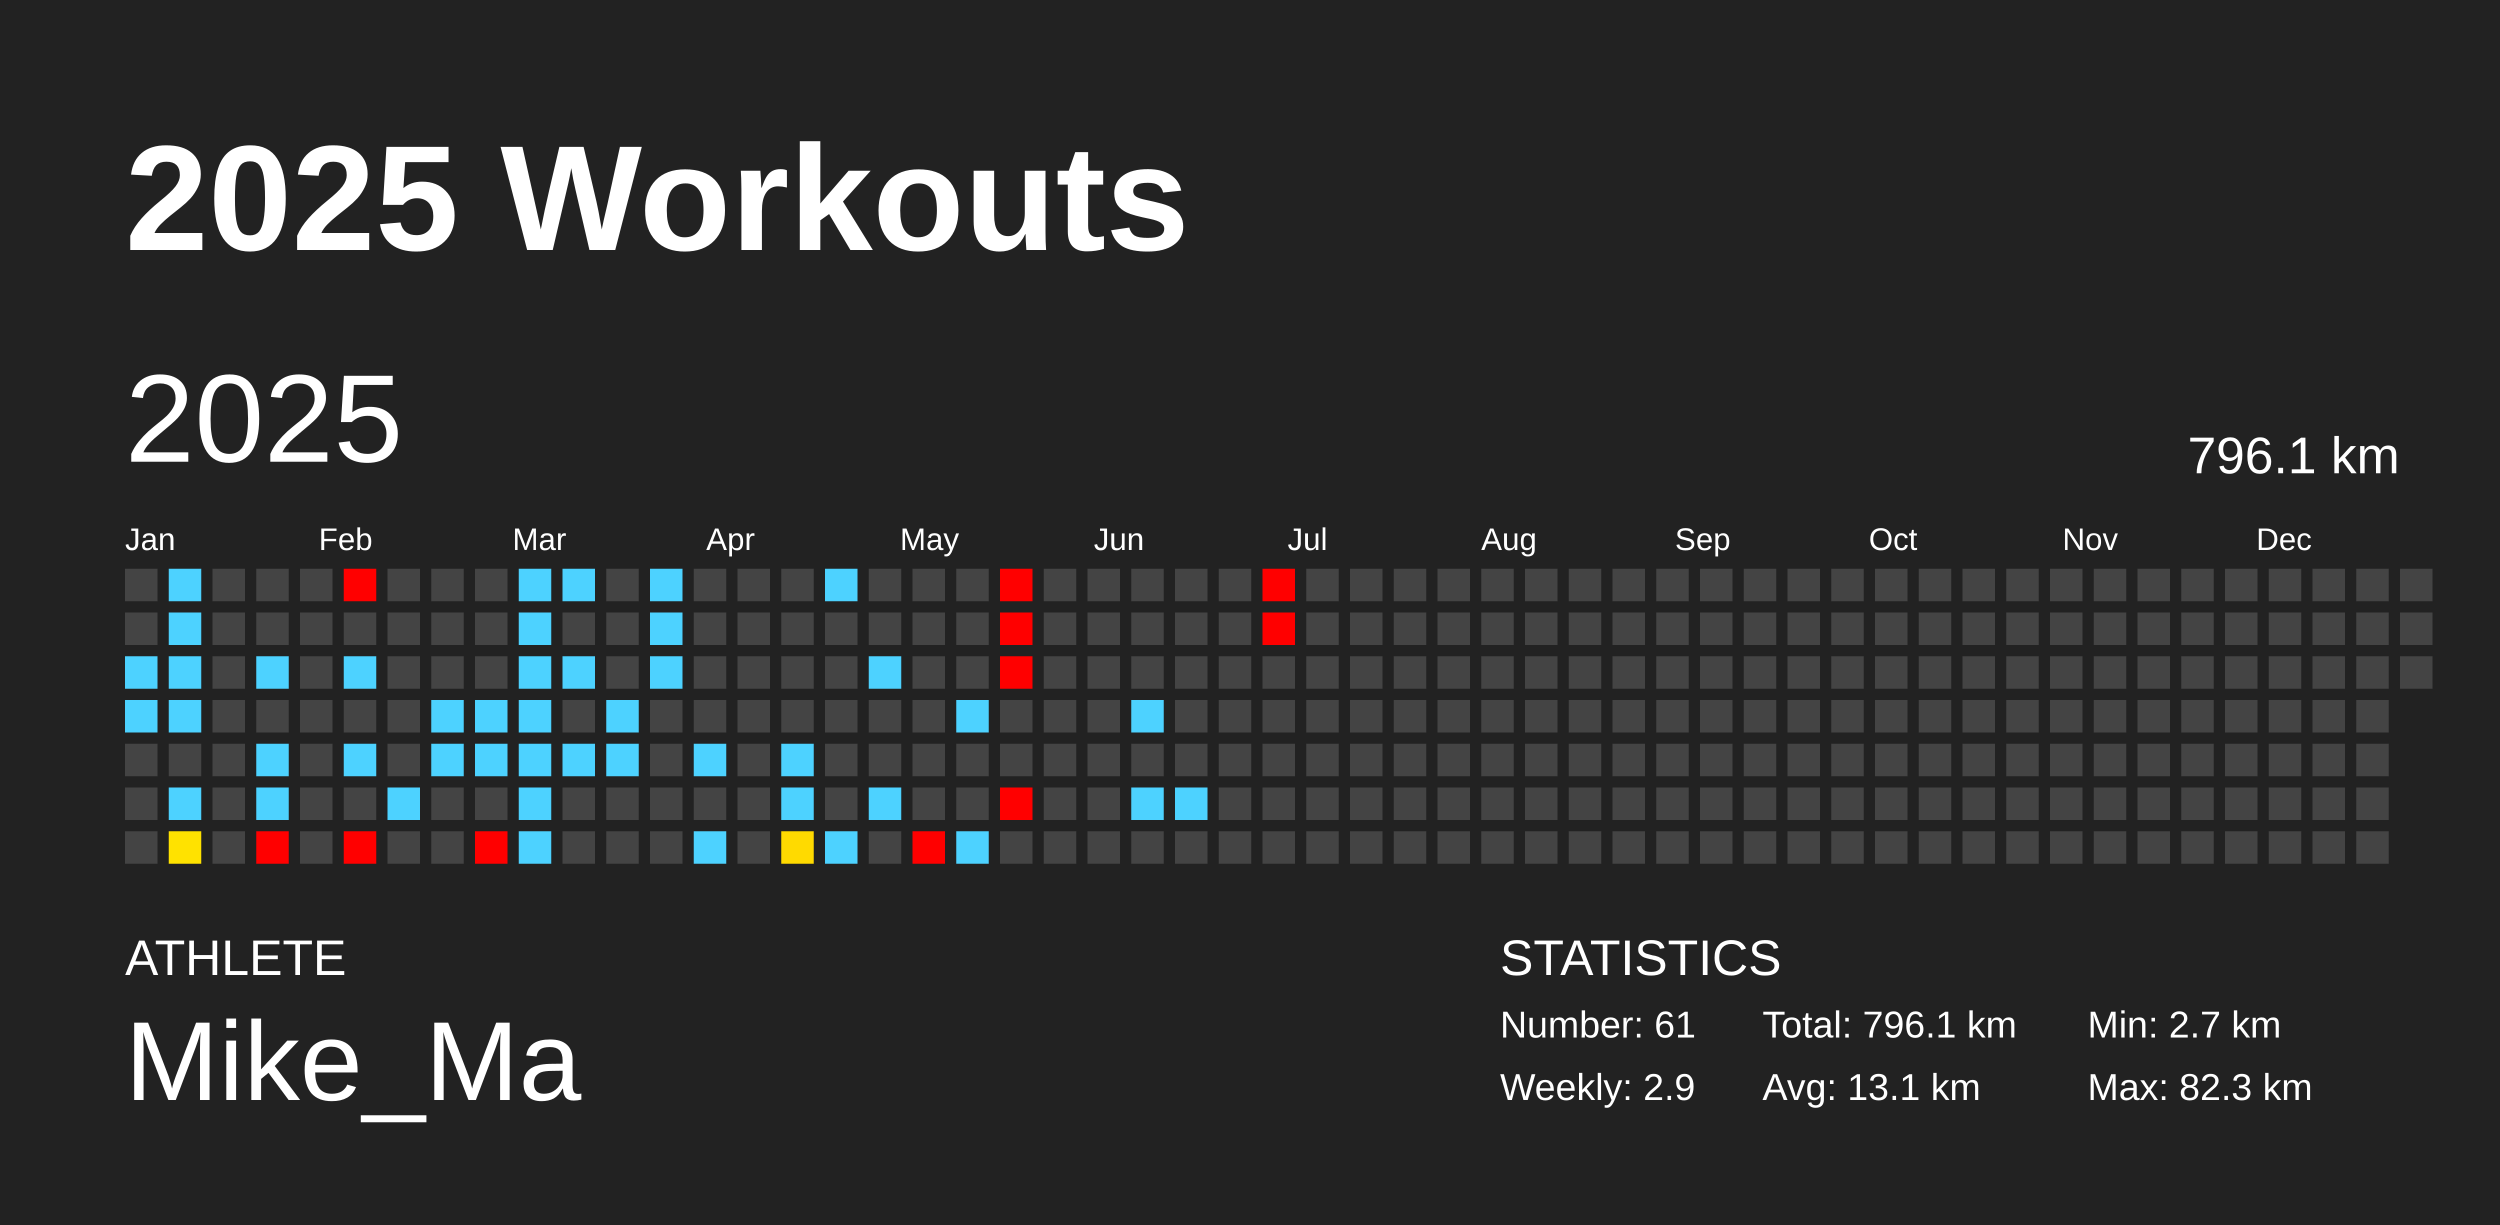
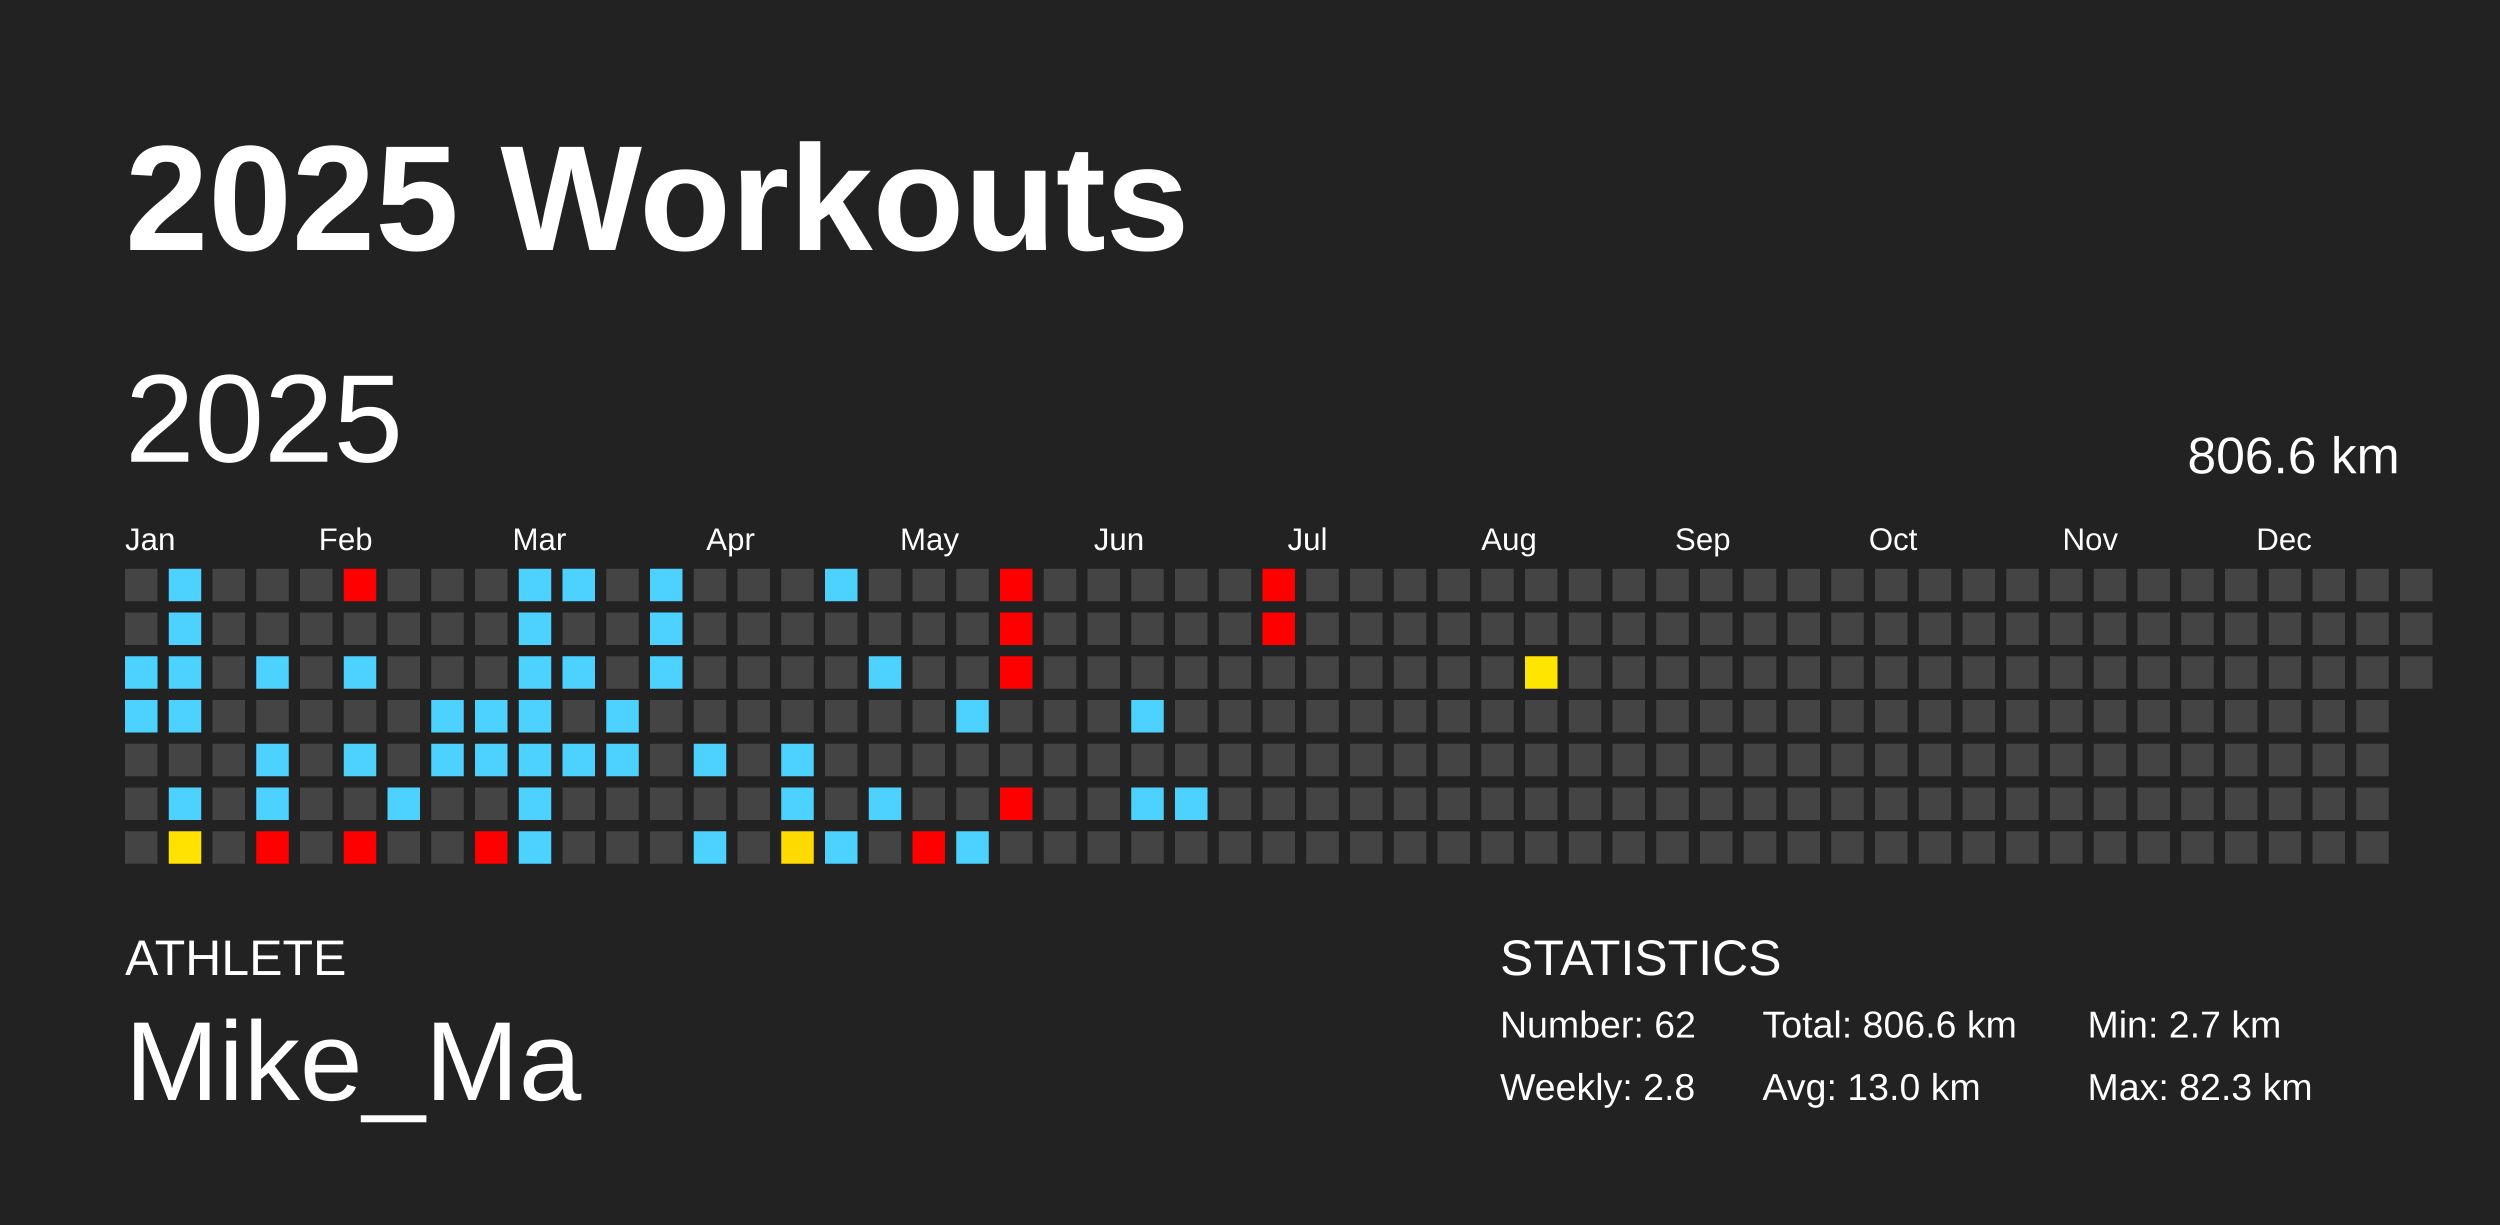
<svg xmlns="http://www.w3.org/2000/svg" baseProfile="full" height="98mm" version="1.1" viewBox="0,0,200,98" width="200mm">
  <defs />
  <rect fill="#222222" height="98" width="200" x="0" y="0" />
  <text fill="#FFFFFF" style="font-size:12px; font-family:Arial; font-weight:bold;" x="10" y="20">2025 Workouts</text>
  <text fill="#FFFFFF" style="font-size:4px; font-family:Arial" x="10" y="78">ATHLETE</text>
  <text fill="#FFFFFF" style="font-size:9px; font-family:Arial" x="10" y="88">Mike_Ma</text>
  <text fill="#FFFFFF" style="font-size:4px; font-family:Arial" x="120" y="78">STATISTICS</text>
-   <text fill="#FFFFFF" style="font-size:3px; font-family:Arial" x="120" y="83">Number: 61</text>
-   <text fill="#FFFFFF" style="font-size:3px; font-family:Arial" x="120" y="88">Weekly: 2.9</text>
-   <text fill="#FFFFFF" style="font-size:3px; font-family:Arial" x="141" y="83">Total: 796.1 km</text>
-   <text fill="#FFFFFF" style="font-size:3px; font-family:Arial" x="141" y="88">Avg: 13.1 km</text>
+   <text fill="#FFFFFF" style="font-size:3px; font-family:Arial" x="120" y="83">Number: 62</text>
+   <text fill="#FFFFFF" style="font-size:3px; font-family:Arial" x="120" y="88">Weekly: 2.8</text>
+   <text fill="#FFFFFF" style="font-size:3px; font-family:Arial" x="141" y="83">Total: 806.6 km</text>
+   <text fill="#FFFFFF" style="font-size:3px; font-family:Arial" x="141" y="88">Avg: 13.0 km</text>
  <text fill="#FFFFFF" style="font-size:3px; font-family:Arial" x="167" y="83">Min: 2.7 km</text>
  <text fill="#FFFFFF" style="font-size:3px; font-family:Arial" x="167" y="88">Max: 82.3 km</text>
  <text dominant-baseline="hanging" fill="#FFFFFF" style="font-size:10.0px; font-family:Arial;" x="10" y="30">2025</text>
-   <text dominant-baseline="hanging" fill="#FFFFFF" style="font-size:4.125px; font-family:Arial;" x="175" y="35">796.1 km</text>
+   <text dominant-baseline="hanging" fill="#FFFFFF" style="font-size:4.125px; font-family:Arial;" x="175" y="35">806.6 km</text>
  <text fill="#FFFFFF" style="font-size:2.5px; font-family:Arial" x="10.0" y="44">Jan</text>
  <text fill="#FFFFFF" style="font-size:2.5px; font-family:Arial" x="25.5" y="44">Feb</text>
  <text fill="#FFFFFF" style="font-size:2.5px; font-family:Arial" x="41.0" y="44">Mar</text>
  <text fill="#FFFFFF" style="font-size:2.5px; font-family:Arial" x="56.5" y="44">Apr</text>
  <text fill="#FFFFFF" style="font-size:2.5px; font-family:Arial" x="72.0" y="44">May</text>
  <text fill="#FFFFFF" style="font-size:2.5px; font-family:Arial" x="87.5" y="44">Jun</text>
  <text fill="#FFFFFF" style="font-size:2.5px; font-family:Arial" x="103.0" y="44">Jul</text>
  <text fill="#FFFFFF" style="font-size:2.5px; font-family:Arial" x="118.5" y="44">Aug</text>
  <text fill="#FFFFFF" style="font-size:2.5px; font-family:Arial" x="134.0" y="44">Sep</text>
  <text fill="#FFFFFF" style="font-size:2.5px; font-family:Arial" x="149.5" y="44">Oct</text>
  <text fill="#FFFFFF" style="font-size:2.5px; font-family:Arial" x="165.0" y="44">Nov</text>
  <text fill="#FFFFFF" style="font-size:2.5px; font-family:Arial" x="180.5" y="44">Dec</text>
  <rect fill="#444444" height="2.6" width="2.6" x="10.0" y="45.5" />
  <rect fill="#444444" height="2.6" width="2.6" x="10.0" y="49.0" />
  <rect fill="#4dd2ff" height="2.6" width="2.6" x="10.0" y="52.5" />
  <rect fill="#4dd2ff" height="2.6" width="2.6" x="10.0" y="56.0" />
  <rect fill="#444444" height="2.6" width="2.6" x="10.0" y="59.5" />
  <rect fill="#444444" height="2.6" width="2.6" x="10.0" y="63.0" />
  <rect fill="#444444" height="2.6" width="2.6" x="10.0" y="66.5" />
  <rect fill="#4dd2ff" height="2.6" width="2.6" x="13.5" y="45.5" />
  <rect fill="#4dd2ff" height="2.6" width="2.6" x="13.5" y="49.0" />
  <rect fill="#4dd2ff" height="2.6" width="2.6" x="13.5" y="52.5" />
  <rect fill="#4dd2ff" height="2.6" width="2.6" x="13.5" y="56.0" />
  <rect fill="#444444" height="2.6" width="2.6" x="13.5" y="59.5" />
  <rect fill="#4dd2ff" height="2.6" width="2.6" x="13.5" y="63.0" />
  <rect fill="#ffe200" height="2.6" width="2.6" x="13.5" y="66.5" />
  <rect fill="#444444" height="2.6" width="2.6" x="17.0" y="45.5" />
  <rect fill="#444444" height="2.6" width="2.6" x="17.0" y="49.0" />
  <rect fill="#444444" height="2.6" width="2.6" x="17.0" y="52.5" />
  <rect fill="#444444" height="2.6" width="2.6" x="17.0" y="56.0" />
  <rect fill="#444444" height="2.6" width="2.6" x="17.0" y="59.5" />
  <rect fill="#444444" height="2.6" width="2.6" x="17.0" y="63.0" />
  <rect fill="#444444" height="2.6" width="2.6" x="17.0" y="66.5" />
  <rect fill="#444444" height="2.6" width="2.6" x="20.5" y="45.5" />
  <rect fill="#444444" height="2.6" width="2.6" x="20.5" y="49.0" />
  <rect fill="#4dd2ff" height="2.6" width="2.6" x="20.5" y="52.5" />
  <rect fill="#444444" height="2.6" width="2.6" x="20.5" y="56.0" />
  <rect fill="#4dd2ff" height="2.6" width="2.6" x="20.5" y="59.5" />
  <rect fill="#4dd2ff" height="2.6" width="2.6" x="20.5" y="63.0" />
  <rect fill="red" height="2.6" width="2.6" x="20.5" y="66.5" />
  <rect fill="#444444" height="2.6" width="2.6" x="24.0" y="45.5" />
  <rect fill="#444444" height="2.6" width="2.6" x="24.0" y="49.0" />
  <rect fill="#444444" height="2.6" width="2.6" x="24.0" y="52.5" />
  <rect fill="#444444" height="2.6" width="2.6" x="24.0" y="56.0" />
  <rect fill="#444444" height="2.6" width="2.6" x="24.0" y="59.5" />
  <rect fill="#444444" height="2.6" width="2.6" x="24.0" y="63.0" />
  <rect fill="#444444" height="2.6" width="2.6" x="24.0" y="66.5" />
  <rect fill="red" height="2.6" width="2.6" x="27.5" y="45.5" />
  <rect fill="#444444" height="2.6" width="2.6" x="27.5" y="49.0" />
  <rect fill="#4dd2ff" height="2.6" width="2.6" x="27.5" y="52.5" />
  <rect fill="#444444" height="2.6" width="2.6" x="27.5" y="56.0" />
  <rect fill="#4dd2ff" height="2.6" width="2.6" x="27.5" y="59.5" />
  <rect fill="#444444" height="2.6" width="2.6" x="27.5" y="63.0" />
  <rect fill="red" height="2.6" width="2.6" x="27.5" y="66.5" />
  <rect fill="#444444" height="2.6" width="2.6" x="31.0" y="45.5" />
  <rect fill="#444444" height="2.6" width="2.6" x="31.0" y="49.0" />
  <rect fill="#444444" height="2.6" width="2.6" x="31.0" y="52.5" />
  <rect fill="#444444" height="2.6" width="2.6" x="31.0" y="56.0" />
  <rect fill="#444444" height="2.6" width="2.6" x="31.0" y="59.5" />
  <rect fill="#4dd2ff" height="2.6" width="2.6" x="31.0" y="63.0" />
  <rect fill="#444444" height="2.6" width="2.6" x="31.0" y="66.5" />
  <rect fill="#444444" height="2.6" width="2.6" x="34.5" y="45.5" />
  <rect fill="#444444" height="2.6" width="2.6" x="34.5" y="49.0" />
  <rect fill="#444444" height="2.6" width="2.6" x="34.5" y="52.5" />
  <rect fill="#4dd2ff" height="2.6" width="2.6" x="34.5" y="56.0" />
  <rect fill="#4dd2ff" height="2.6" width="2.6" x="34.5" y="59.5" />
  <rect fill="#444444" height="2.6" width="2.6" x="34.5" y="63.0" />
  <rect fill="#444444" height="2.6" width="2.6" x="34.5" y="66.5" />
  <rect fill="#444444" height="2.6" width="2.6" x="38.0" y="45.5" />
  <rect fill="#444444" height="2.6" width="2.6" x="38.0" y="49.0" />
  <rect fill="#444444" height="2.6" width="2.6" x="38.0" y="52.5" />
  <rect fill="#4dd2ff" height="2.6" width="2.6" x="38.0" y="56.0" />
  <rect fill="#4dd2ff" height="2.6" width="2.6" x="38.0" y="59.5" />
  <rect fill="#444444" height="2.6" width="2.6" x="38.0" y="63.0" />
  <rect fill="red" height="2.6" width="2.6" x="38.0" y="66.5" />
  <rect fill="#4dd2ff" height="2.6" width="2.6" x="41.5" y="45.5" />
  <rect fill="#4dd2ff" height="2.6" width="2.6" x="41.5" y="49.0" />
  <rect fill="#4dd2ff" height="2.6" width="2.6" x="41.5" y="52.5" />
  <rect fill="#4dd2ff" height="2.6" width="2.6" x="41.5" y="56.0" />
  <rect fill="#4dd2ff" height="2.6" width="2.6" x="41.5" y="59.5" />
  <rect fill="#4dd2ff" height="2.6" width="2.6" x="41.5" y="63.0" />
  <rect fill="#4dd2ff" height="2.6" width="2.6" x="41.5" y="66.5" />
  <rect fill="#4dd2ff" height="2.6" width="2.6" x="45.0" y="45.5" />
  <rect fill="#444444" height="2.6" width="2.6" x="45.0" y="49.0" />
  <rect fill="#4dd2ff" height="2.6" width="2.6" x="45.0" y="52.5" />
  <rect fill="#444444" height="2.6" width="2.6" x="45.0" y="56.0" />
  <rect fill="#4dd2ff" height="2.6" width="2.6" x="45.0" y="59.5" />
  <rect fill="#444444" height="2.6" width="2.6" x="45.0" y="63.0" />
  <rect fill="#444444" height="2.6" width="2.6" x="45.0" y="66.5" />
  <rect fill="#444444" height="2.6" width="2.6" x="48.5" y="45.5" />
  <rect fill="#444444" height="2.6" width="2.6" x="48.5" y="49.0" />
  <rect fill="#444444" height="2.6" width="2.6" x="48.5" y="52.5" />
  <rect fill="#4dd2ff" height="2.6" width="2.6" x="48.5" y="56.0" />
  <rect fill="#4dd2ff" height="2.6" width="2.6" x="48.5" y="59.5" />
  <rect fill="#444444" height="2.6" width="2.6" x="48.5" y="63.0" />
  <rect fill="#444444" height="2.6" width="2.6" x="48.5" y="66.5" />
  <rect fill="#4dd2ff" height="2.6" width="2.6" x="52.0" y="45.5" />
  <rect fill="#4dd2ff" height="2.6" width="2.6" x="52.0" y="49.0" />
  <rect fill="#4dd2ff" height="2.6" width="2.6" x="52.0" y="52.5" />
  <rect fill="#444444" height="2.6" width="2.6" x="52.0" y="56.0" />
  <rect fill="#444444" height="2.6" width="2.6" x="52.0" y="59.5" />
  <rect fill="#444444" height="2.6" width="2.6" x="52.0" y="63.0" />
  <rect fill="#444444" height="2.6" width="2.6" x="52.0" y="66.5" />
  <rect fill="#444444" height="2.6" width="2.6" x="55.5" y="45.5" />
  <rect fill="#444444" height="2.6" width="2.6" x="55.5" y="49.0" />
  <rect fill="#444444" height="2.6" width="2.6" x="55.5" y="52.5" />
  <rect fill="#444444" height="2.6" width="2.6" x="55.5" y="56.0" />
  <rect fill="#4dd2ff" height="2.6" width="2.6" x="55.5" y="59.5" />
  <rect fill="#444444" height="2.6" width="2.6" x="55.5" y="63.0" />
  <rect fill="#4dd2ff" height="2.6" width="2.6" x="55.5" y="66.5" />
  <rect fill="#444444" height="2.6" width="2.6" x="59.0" y="45.5" />
  <rect fill="#444444" height="2.6" width="2.6" x="59.0" y="49.0" />
  <rect fill="#444444" height="2.6" width="2.6" x="59.0" y="52.5" />
  <rect fill="#444444" height="2.6" width="2.6" x="59.0" y="56.0" />
  <rect fill="#444444" height="2.6" width="2.6" x="59.0" y="59.5" />
  <rect fill="#444444" height="2.6" width="2.6" x="59.0" y="63.0" />
  <rect fill="#444444" height="2.6" width="2.6" x="59.0" y="66.5" />
  <rect fill="#444444" height="2.6" width="2.6" x="62.5" y="45.5" />
  <rect fill="#444444" height="2.6" width="2.6" x="62.5" y="49.0" />
  <rect fill="#444444" height="2.6" width="2.6" x="62.5" y="52.5" />
  <rect fill="#444444" height="2.6" width="2.6" x="62.5" y="56.0" />
  <rect fill="#4dd2ff" height="2.6" width="2.6" x="62.5" y="59.5" />
  <rect fill="#4dd2ff" height="2.6" width="2.6" x="62.5" y="63.0" />
  <rect fill="#ffda00" height="2.6" width="2.6" x="62.5" y="66.5" />
  <rect fill="#4dd2ff" height="2.6" width="2.6" x="66.0" y="45.5" />
  <rect fill="#444444" height="2.6" width="2.6" x="66.0" y="49.0" />
  <rect fill="#444444" height="2.6" width="2.6" x="66.0" y="52.5" />
  <rect fill="#444444" height="2.6" width="2.6" x="66.0" y="56.0" />
  <rect fill="#444444" height="2.6" width="2.6" x="66.0" y="59.5" />
  <rect fill="#444444" height="2.6" width="2.6" x="66.0" y="63.0" />
  <rect fill="#4dd2ff" height="2.6" width="2.6" x="66.0" y="66.5" />
  <rect fill="#444444" height="2.6" width="2.6" x="69.5" y="45.5" />
  <rect fill="#444444" height="2.6" width="2.6" x="69.5" y="49.0" />
  <rect fill="#4dd2ff" height="2.6" width="2.6" x="69.5" y="52.5" />
  <rect fill="#444444" height="2.6" width="2.6" x="69.5" y="56.0" />
  <rect fill="#444444" height="2.6" width="2.6" x="69.5" y="59.5" />
  <rect fill="#4dd2ff" height="2.6" width="2.6" x="69.5" y="63.0" />
  <rect fill="#444444" height="2.6" width="2.6" x="69.5" y="66.5" />
  <rect fill="#444444" height="2.6" width="2.6" x="73.0" y="45.5" />
  <rect fill="#444444" height="2.6" width="2.6" x="73.0" y="49.0" />
  <rect fill="#444444" height="2.6" width="2.6" x="73.0" y="52.5" />
  <rect fill="#444444" height="2.6" width="2.6" x="73.0" y="56.0" />
  <rect fill="#444444" height="2.6" width="2.6" x="73.0" y="59.5" />
  <rect fill="#444444" height="2.6" width="2.6" x="73.0" y="63.0" />
  <rect fill="red" height="2.6" width="2.6" x="73.0" y="66.5" />
  <rect fill="#444444" height="2.6" width="2.6" x="76.5" y="45.5" />
  <rect fill="#444444" height="2.6" width="2.6" x="76.5" y="49.0" />
  <rect fill="#444444" height="2.6" width="2.6" x="76.5" y="52.5" />
  <rect fill="#4dd2ff" height="2.6" width="2.6" x="76.5" y="56.0" />
  <rect fill="#444444" height="2.6" width="2.6" x="76.5" y="59.5" />
  <rect fill="#444444" height="2.6" width="2.6" x="76.5" y="63.0" />
  <rect fill="#4dd2ff" height="2.6" width="2.6" x="76.5" y="66.5" />
  <rect fill="red" height="2.6" width="2.6" x="80.0" y="45.5" />
  <rect fill="red" height="2.6" width="2.6" x="80.0" y="49.0" />
  <rect fill="red" height="2.6" width="2.6" x="80.0" y="52.5" />
  <rect fill="#444444" height="2.6" width="2.6" x="80.0" y="56.0" />
  <rect fill="#444444" height="2.6" width="2.6" x="80.0" y="59.5" />
  <rect fill="red" height="2.6" width="2.6" x="80.0" y="63.0" />
  <rect fill="#444444" height="2.6" width="2.6" x="80.0" y="66.5" />
  <rect fill="#444444" height="2.6" width="2.6" x="83.5" y="45.5" />
  <rect fill="#444444" height="2.6" width="2.6" x="83.5" y="49.0" />
  <rect fill="#444444" height="2.6" width="2.6" x="83.5" y="52.5" />
  <rect fill="#444444" height="2.6" width="2.6" x="83.5" y="56.0" />
  <rect fill="#444444" height="2.6" width="2.6" x="83.5" y="59.5" />
  <rect fill="#444444" height="2.6" width="2.6" x="83.5" y="63.0" />
  <rect fill="#444444" height="2.6" width="2.6" x="83.5" y="66.5" />
  <rect fill="#444444" height="2.6" width="2.6" x="87.0" y="45.5" />
  <rect fill="#444444" height="2.6" width="2.6" x="87.0" y="49.0" />
  <rect fill="#444444" height="2.6" width="2.6" x="87.0" y="52.5" />
  <rect fill="#444444" height="2.6" width="2.6" x="87.0" y="56.0" />
  <rect fill="#444444" height="2.6" width="2.6" x="87.0" y="59.5" />
  <rect fill="#444444" height="2.6" width="2.6" x="87.0" y="63.0" />
  <rect fill="#444444" height="2.6" width="2.6" x="87.0" y="66.5" />
  <rect fill="#444444" height="2.6" width="2.6" x="90.5" y="45.5" />
  <rect fill="#444444" height="2.6" width="2.6" x="90.5" y="49.0" />
  <rect fill="#444444" height="2.6" width="2.6" x="90.5" y="52.5" />
  <rect fill="#4dd2ff" height="2.6" width="2.6" x="90.5" y="56.0" />
  <rect fill="#444444" height="2.6" width="2.6" x="90.5" y="59.5" />
  <rect fill="#4dd2ff" height="2.6" width="2.6" x="90.5" y="63.0" />
  <rect fill="#444444" height="2.6" width="2.6" x="90.5" y="66.5" />
  <rect fill="#444444" height="2.6" width="2.6" x="94.0" y="45.5" />
  <rect fill="#444444" height="2.6" width="2.6" x="94.0" y="49.0" />
  <rect fill="#444444" height="2.6" width="2.6" x="94.0" y="52.5" />
  <rect fill="#444444" height="2.6" width="2.6" x="94.0" y="56.0" />
  <rect fill="#444444" height="2.6" width="2.6" x="94.0" y="59.5" />
  <rect fill="#4dd2ff" height="2.6" width="2.6" x="94.0" y="63.0" />
  <rect fill="#444444" height="2.6" width="2.6" x="94.0" y="66.5" />
  <rect fill="#444444" height="2.6" width="2.6" x="97.5" y="45.5" />
  <rect fill="#444444" height="2.6" width="2.6" x="97.5" y="49.0" />
  <rect fill="#444444" height="2.6" width="2.6" x="97.5" y="52.5" />
  <rect fill="#444444" height="2.6" width="2.6" x="97.5" y="56.0" />
  <rect fill="#444444" height="2.6" width="2.6" x="97.5" y="59.5" />
  <rect fill="#444444" height="2.6" width="2.6" x="97.5" y="63.0" />
  <rect fill="#444444" height="2.6" width="2.6" x="97.5" y="66.5" />
  <rect fill="red" height="2.6" width="2.6" x="101.0" y="45.5" />
  <rect fill="red" height="2.6" width="2.6" x="101.0" y="49.0" />
  <rect fill="#444444" height="2.6" width="2.6" x="101.0" y="52.5" />
  <rect fill="#444444" height="2.6" width="2.6" x="101.0" y="56.0" />
  <rect fill="#444444" height="2.6" width="2.6" x="101.0" y="59.5" />
  <rect fill="#444444" height="2.6" width="2.6" x="101.0" y="63.0" />
  <rect fill="#444444" height="2.6" width="2.6" x="101.0" y="66.5" />
  <rect fill="#444444" height="2.6" width="2.6" x="104.5" y="45.5" />
  <rect fill="#444444" height="2.6" width="2.6" x="104.5" y="49.0" />
  <rect fill="#444444" height="2.6" width="2.6" x="104.5" y="52.5" />
  <rect fill="#444444" height="2.6" width="2.6" x="104.5" y="56.0" />
  <rect fill="#444444" height="2.6" width="2.6" x="104.5" y="59.5" />
  <rect fill="#444444" height="2.6" width="2.6" x="104.5" y="63.0" />
  <rect fill="#444444" height="2.6" width="2.6" x="104.5" y="66.5" />
  <rect fill="#444444" height="2.6" width="2.6" x="108.0" y="45.5" />
  <rect fill="#444444" height="2.6" width="2.6" x="108.0" y="49.0" />
  <rect fill="#444444" height="2.6" width="2.6" x="108.0" y="52.5" />
  <rect fill="#444444" height="2.6" width="2.6" x="108.0" y="56.0" />
  <rect fill="#444444" height="2.6" width="2.6" x="108.0" y="59.5" />
  <rect fill="#444444" height="2.6" width="2.6" x="108.0" y="63.0" />
  <rect fill="#444444" height="2.6" width="2.6" x="108.0" y="66.5" />
  <rect fill="#444444" height="2.6" width="2.6" x="111.5" y="45.5" />
  <rect fill="#444444" height="2.6" width="2.6" x="111.5" y="49.0" />
  <rect fill="#444444" height="2.6" width="2.6" x="111.5" y="52.5" />
  <rect fill="#444444" height="2.6" width="2.6" x="111.5" y="56.0" />
  <rect fill="#444444" height="2.6" width="2.6" x="111.5" y="59.5" />
  <rect fill="#444444" height="2.6" width="2.6" x="111.5" y="63.0" />
  <rect fill="#444444" height="2.6" width="2.6" x="111.5" y="66.5" />
  <rect fill="#444444" height="2.6" width="2.6" x="115.0" y="45.5" />
  <rect fill="#444444" height="2.6" width="2.6" x="115.0" y="49.0" />
  <rect fill="#444444" height="2.6" width="2.6" x="115.0" y="52.5" />
  <rect fill="#444444" height="2.6" width="2.6" x="115.0" y="56.0" />
  <rect fill="#444444" height="2.6" width="2.6" x="115.0" y="59.5" />
  <rect fill="#444444" height="2.6" width="2.6" x="115.0" y="63.0" />
  <rect fill="#444444" height="2.6" width="2.6" x="115.0" y="66.5" />
  <rect fill="#444444" height="2.6" width="2.6" x="118.5" y="45.5" />
  <rect fill="#444444" height="2.6" width="2.6" x="118.5" y="49.0" />
  <rect fill="#444444" height="2.6" width="2.6" x="118.5" y="52.5" />
  <rect fill="#444444" height="2.6" width="2.6" x="118.5" y="56.0" />
  <rect fill="#444444" height="2.6" width="2.6" x="118.5" y="59.5" />
  <rect fill="#444444" height="2.6" width="2.6" x="118.5" y="63.0" />
  <rect fill="#444444" height="2.6" width="2.6" x="118.5" y="66.5" />
  <rect fill="#444444" height="2.6" width="2.6" x="122.0" y="45.5" />
  <rect fill="#444444" height="2.6" width="2.6" x="122.0" y="49.0" />
-   <rect fill="#444444" height="2.6" width="2.6" x="122.0" y="52.5" />
+   <rect fill="#ffe600" height="2.6" width="2.6" x="122.0" y="52.5" />
  <rect fill="#444444" height="2.6" width="2.6" x="122.0" y="56.0" />
  <rect fill="#444444" height="2.6" width="2.6" x="122.0" y="59.5" />
  <rect fill="#444444" height="2.6" width="2.6" x="122.0" y="63.0" />
  <rect fill="#444444" height="2.6" width="2.6" x="122.0" y="66.5" />
  <rect fill="#444444" height="2.6" width="2.6" x="125.5" y="45.5" />
  <rect fill="#444444" height="2.6" width="2.6" x="125.5" y="49.0" />
  <rect fill="#444444" height="2.6" width="2.6" x="125.5" y="52.5" />
  <rect fill="#444444" height="2.6" width="2.6" x="125.5" y="56.0" />
  <rect fill="#444444" height="2.6" width="2.6" x="125.5" y="59.5" />
  <rect fill="#444444" height="2.6" width="2.6" x="125.5" y="63.0" />
  <rect fill="#444444" height="2.6" width="2.6" x="125.5" y="66.5" />
  <rect fill="#444444" height="2.6" width="2.6" x="129.0" y="45.5" />
  <rect fill="#444444" height="2.6" width="2.6" x="129.0" y="49.0" />
  <rect fill="#444444" height="2.6" width="2.6" x="129.0" y="52.5" />
  <rect fill="#444444" height="2.6" width="2.6" x="129.0" y="56.0" />
  <rect fill="#444444" height="2.6" width="2.6" x="129.0" y="59.5" />
  <rect fill="#444444" height="2.6" width="2.6" x="129.0" y="63.0" />
  <rect fill="#444444" height="2.6" width="2.6" x="129.0" y="66.5" />
  <rect fill="#444444" height="2.6" width="2.6" x="132.5" y="45.5" />
  <rect fill="#444444" height="2.6" width="2.6" x="132.5" y="49.0" />
  <rect fill="#444444" height="2.6" width="2.6" x="132.5" y="52.5" />
  <rect fill="#444444" height="2.6" width="2.6" x="132.5" y="56.0" />
  <rect fill="#444444" height="2.6" width="2.6" x="132.5" y="59.5" />
  <rect fill="#444444" height="2.6" width="2.6" x="132.5" y="63.0" />
  <rect fill="#444444" height="2.6" width="2.6" x="132.5" y="66.5" />
  <rect fill="#444444" height="2.6" width="2.6" x="136.0" y="45.5" />
  <rect fill="#444444" height="2.6" width="2.6" x="136.0" y="49.0" />
  <rect fill="#444444" height="2.6" width="2.6" x="136.0" y="52.5" />
  <rect fill="#444444" height="2.6" width="2.6" x="136.0" y="56.0" />
  <rect fill="#444444" height="2.6" width="2.6" x="136.0" y="59.5" />
  <rect fill="#444444" height="2.6" width="2.6" x="136.0" y="63.0" />
  <rect fill="#444444" height="2.6" width="2.6" x="136.0" y="66.5" />
  <rect fill="#444444" height="2.6" width="2.6" x="139.5" y="45.5" />
  <rect fill="#444444" height="2.6" width="2.6" x="139.5" y="49.0" />
  <rect fill="#444444" height="2.6" width="2.6" x="139.5" y="52.5" />
  <rect fill="#444444" height="2.6" width="2.6" x="139.5" y="56.0" />
  <rect fill="#444444" height="2.6" width="2.6" x="139.5" y="59.5" />
  <rect fill="#444444" height="2.6" width="2.6" x="139.5" y="63.0" />
  <rect fill="#444444" height="2.6" width="2.6" x="139.5" y="66.5" />
  <rect fill="#444444" height="2.6" width="2.6" x="143.0" y="45.5" />
  <rect fill="#444444" height="2.6" width="2.6" x="143.0" y="49.0" />
  <rect fill="#444444" height="2.6" width="2.6" x="143.0" y="52.5" />
  <rect fill="#444444" height="2.6" width="2.6" x="143.0" y="56.0" />
  <rect fill="#444444" height="2.6" width="2.6" x="143.0" y="59.5" />
  <rect fill="#444444" height="2.6" width="2.6" x="143.0" y="63.0" />
  <rect fill="#444444" height="2.6" width="2.6" x="143.0" y="66.5" />
  <rect fill="#444444" height="2.6" width="2.6" x="146.5" y="45.5" />
  <rect fill="#444444" height="2.6" width="2.6" x="146.5" y="49.0" />
  <rect fill="#444444" height="2.6" width="2.6" x="146.5" y="52.5" />
  <rect fill="#444444" height="2.6" width="2.6" x="146.5" y="56.0" />
  <rect fill="#444444" height="2.6" width="2.6" x="146.5" y="59.5" />
  <rect fill="#444444" height="2.6" width="2.6" x="146.5" y="63.0" />
  <rect fill="#444444" height="2.6" width="2.6" x="146.5" y="66.5" />
  <rect fill="#444444" height="2.6" width="2.6" x="150.0" y="45.5" />
  <rect fill="#444444" height="2.6" width="2.6" x="150.0" y="49.0" />
  <rect fill="#444444" height="2.6" width="2.6" x="150.0" y="52.5" />
  <rect fill="#444444" height="2.6" width="2.6" x="150.0" y="56.0" />
  <rect fill="#444444" height="2.6" width="2.6" x="150.0" y="59.5" />
  <rect fill="#444444" height="2.6" width="2.6" x="150.0" y="63.0" />
  <rect fill="#444444" height="2.6" width="2.6" x="150.0" y="66.5" />
  <rect fill="#444444" height="2.6" width="2.6" x="153.5" y="45.5" />
  <rect fill="#444444" height="2.6" width="2.6" x="153.5" y="49.0" />
  <rect fill="#444444" height="2.6" width="2.6" x="153.5" y="52.5" />
  <rect fill="#444444" height="2.6" width="2.6" x="153.5" y="56.0" />
  <rect fill="#444444" height="2.6" width="2.6" x="153.5" y="59.5" />
  <rect fill="#444444" height="2.6" width="2.6" x="153.5" y="63.0" />
  <rect fill="#444444" height="2.6" width="2.6" x="153.5" y="66.5" />
  <rect fill="#444444" height="2.6" width="2.6" x="157.0" y="45.5" />
  <rect fill="#444444" height="2.6" width="2.6" x="157.0" y="49.0" />
  <rect fill="#444444" height="2.6" width="2.6" x="157.0" y="52.5" />
  <rect fill="#444444" height="2.6" width="2.6" x="157.0" y="56.0" />
  <rect fill="#444444" height="2.6" width="2.6" x="157.0" y="59.5" />
  <rect fill="#444444" height="2.6" width="2.6" x="157.0" y="63.0" />
  <rect fill="#444444" height="2.6" width="2.6" x="157.0" y="66.5" />
  <rect fill="#444444" height="2.6" width="2.6" x="160.5" y="45.5" />
  <rect fill="#444444" height="2.6" width="2.6" x="160.5" y="49.0" />
  <rect fill="#444444" height="2.6" width="2.6" x="160.5" y="52.5" />
  <rect fill="#444444" height="2.6" width="2.6" x="160.5" y="56.0" />
  <rect fill="#444444" height="2.6" width="2.6" x="160.5" y="59.5" />
  <rect fill="#444444" height="2.6" width="2.6" x="160.5" y="63.0" />
  <rect fill="#444444" height="2.6" width="2.6" x="160.5" y="66.5" />
  <rect fill="#444444" height="2.6" width="2.6" x="164.0" y="45.5" />
  <rect fill="#444444" height="2.6" width="2.6" x="164.0" y="49.0" />
  <rect fill="#444444" height="2.6" width="2.6" x="164.0" y="52.5" />
  <rect fill="#444444" height="2.6" width="2.6" x="164.0" y="56.0" />
  <rect fill="#444444" height="2.6" width="2.6" x="164.0" y="59.5" />
  <rect fill="#444444" height="2.6" width="2.6" x="164.0" y="63.0" />
  <rect fill="#444444" height="2.6" width="2.6" x="164.0" y="66.5" />
  <rect fill="#444444" height="2.6" width="2.6" x="167.5" y="45.5" />
  <rect fill="#444444" height="2.6" width="2.6" x="167.5" y="49.0" />
  <rect fill="#444444" height="2.6" width="2.6" x="167.5" y="52.5" />
  <rect fill="#444444" height="2.6" width="2.6" x="167.5" y="56.0" />
  <rect fill="#444444" height="2.6" width="2.6" x="167.5" y="59.5" />
  <rect fill="#444444" height="2.6" width="2.6" x="167.5" y="63.0" />
  <rect fill="#444444" height="2.6" width="2.6" x="167.5" y="66.5" />
  <rect fill="#444444" height="2.6" width="2.6" x="171.0" y="45.5" />
  <rect fill="#444444" height="2.6" width="2.6" x="171.0" y="49.0" />
  <rect fill="#444444" height="2.6" width="2.6" x="171.0" y="52.5" />
  <rect fill="#444444" height="2.6" width="2.6" x="171.0" y="56.0" />
  <rect fill="#444444" height="2.6" width="2.6" x="171.0" y="59.5" />
  <rect fill="#444444" height="2.6" width="2.6" x="171.0" y="63.0" />
  <rect fill="#444444" height="2.6" width="2.6" x="171.0" y="66.5" />
  <rect fill="#444444" height="2.6" width="2.6" x="174.5" y="45.5" />
  <rect fill="#444444" height="2.6" width="2.6" x="174.5" y="49.0" />
  <rect fill="#444444" height="2.6" width="2.6" x="174.5" y="52.5" />
  <rect fill="#444444" height="2.6" width="2.6" x="174.5" y="56.0" />
  <rect fill="#444444" height="2.6" width="2.6" x="174.5" y="59.5" />
  <rect fill="#444444" height="2.6" width="2.6" x="174.5" y="63.0" />
  <rect fill="#444444" height="2.6" width="2.6" x="174.5" y="66.5" />
  <rect fill="#444444" height="2.6" width="2.6" x="178.0" y="45.5" />
  <rect fill="#444444" height="2.6" width="2.6" x="178.0" y="49.0" />
  <rect fill="#444444" height="2.6" width="2.6" x="178.0" y="52.5" />
  <rect fill="#444444" height="2.6" width="2.6" x="178.0" y="56.0" />
  <rect fill="#444444" height="2.6" width="2.6" x="178.0" y="59.5" />
  <rect fill="#444444" height="2.6" width="2.6" x="178.0" y="63.0" />
  <rect fill="#444444" height="2.6" width="2.6" x="178.0" y="66.5" />
  <rect fill="#444444" height="2.6" width="2.6" x="181.5" y="45.5" />
  <rect fill="#444444" height="2.6" width="2.6" x="181.5" y="49.0" />
  <rect fill="#444444" height="2.6" width="2.6" x="181.5" y="52.5" />
  <rect fill="#444444" height="2.6" width="2.6" x="181.5" y="56.0" />
  <rect fill="#444444" height="2.6" width="2.6" x="181.5" y="59.5" />
  <rect fill="#444444" height="2.6" width="2.6" x="181.5" y="63.0" />
  <rect fill="#444444" height="2.6" width="2.6" x="181.5" y="66.5" />
  <rect fill="#444444" height="2.6" width="2.6" x="185.0" y="45.5" />
  <rect fill="#444444" height="2.6" width="2.6" x="185.0" y="49.0" />
  <rect fill="#444444" height="2.6" width="2.6" x="185.0" y="52.5" />
  <rect fill="#444444" height="2.6" width="2.6" x="185.0" y="56.0" />
  <rect fill="#444444" height="2.6" width="2.6" x="185.0" y="59.5" />
  <rect fill="#444444" height="2.6" width="2.6" x="185.0" y="63.0" />
  <rect fill="#444444" height="2.6" width="2.6" x="185.0" y="66.5" />
  <rect fill="#444444" height="2.6" width="2.6" x="188.5" y="45.5" />
  <rect fill="#444444" height="2.6" width="2.6" x="188.5" y="49.0" />
  <rect fill="#444444" height="2.6" width="2.6" x="188.5" y="52.5" />
  <rect fill="#444444" height="2.6" width="2.6" x="188.5" y="56.0" />
  <rect fill="#444444" height="2.6" width="2.6" x="188.5" y="59.5" />
  <rect fill="#444444" height="2.6" width="2.6" x="188.5" y="63.0" />
  <rect fill="#444444" height="2.6" width="2.6" x="188.5" y="66.5" />
  <rect fill="#444444" height="2.6" width="2.6" x="192.0" y="45.5" />
  <rect fill="#444444" height="2.6" width="2.6" x="192.0" y="49.0" />
  <rect fill="#444444" height="2.6" width="2.6" x="192.0" y="52.5" />
</svg>
